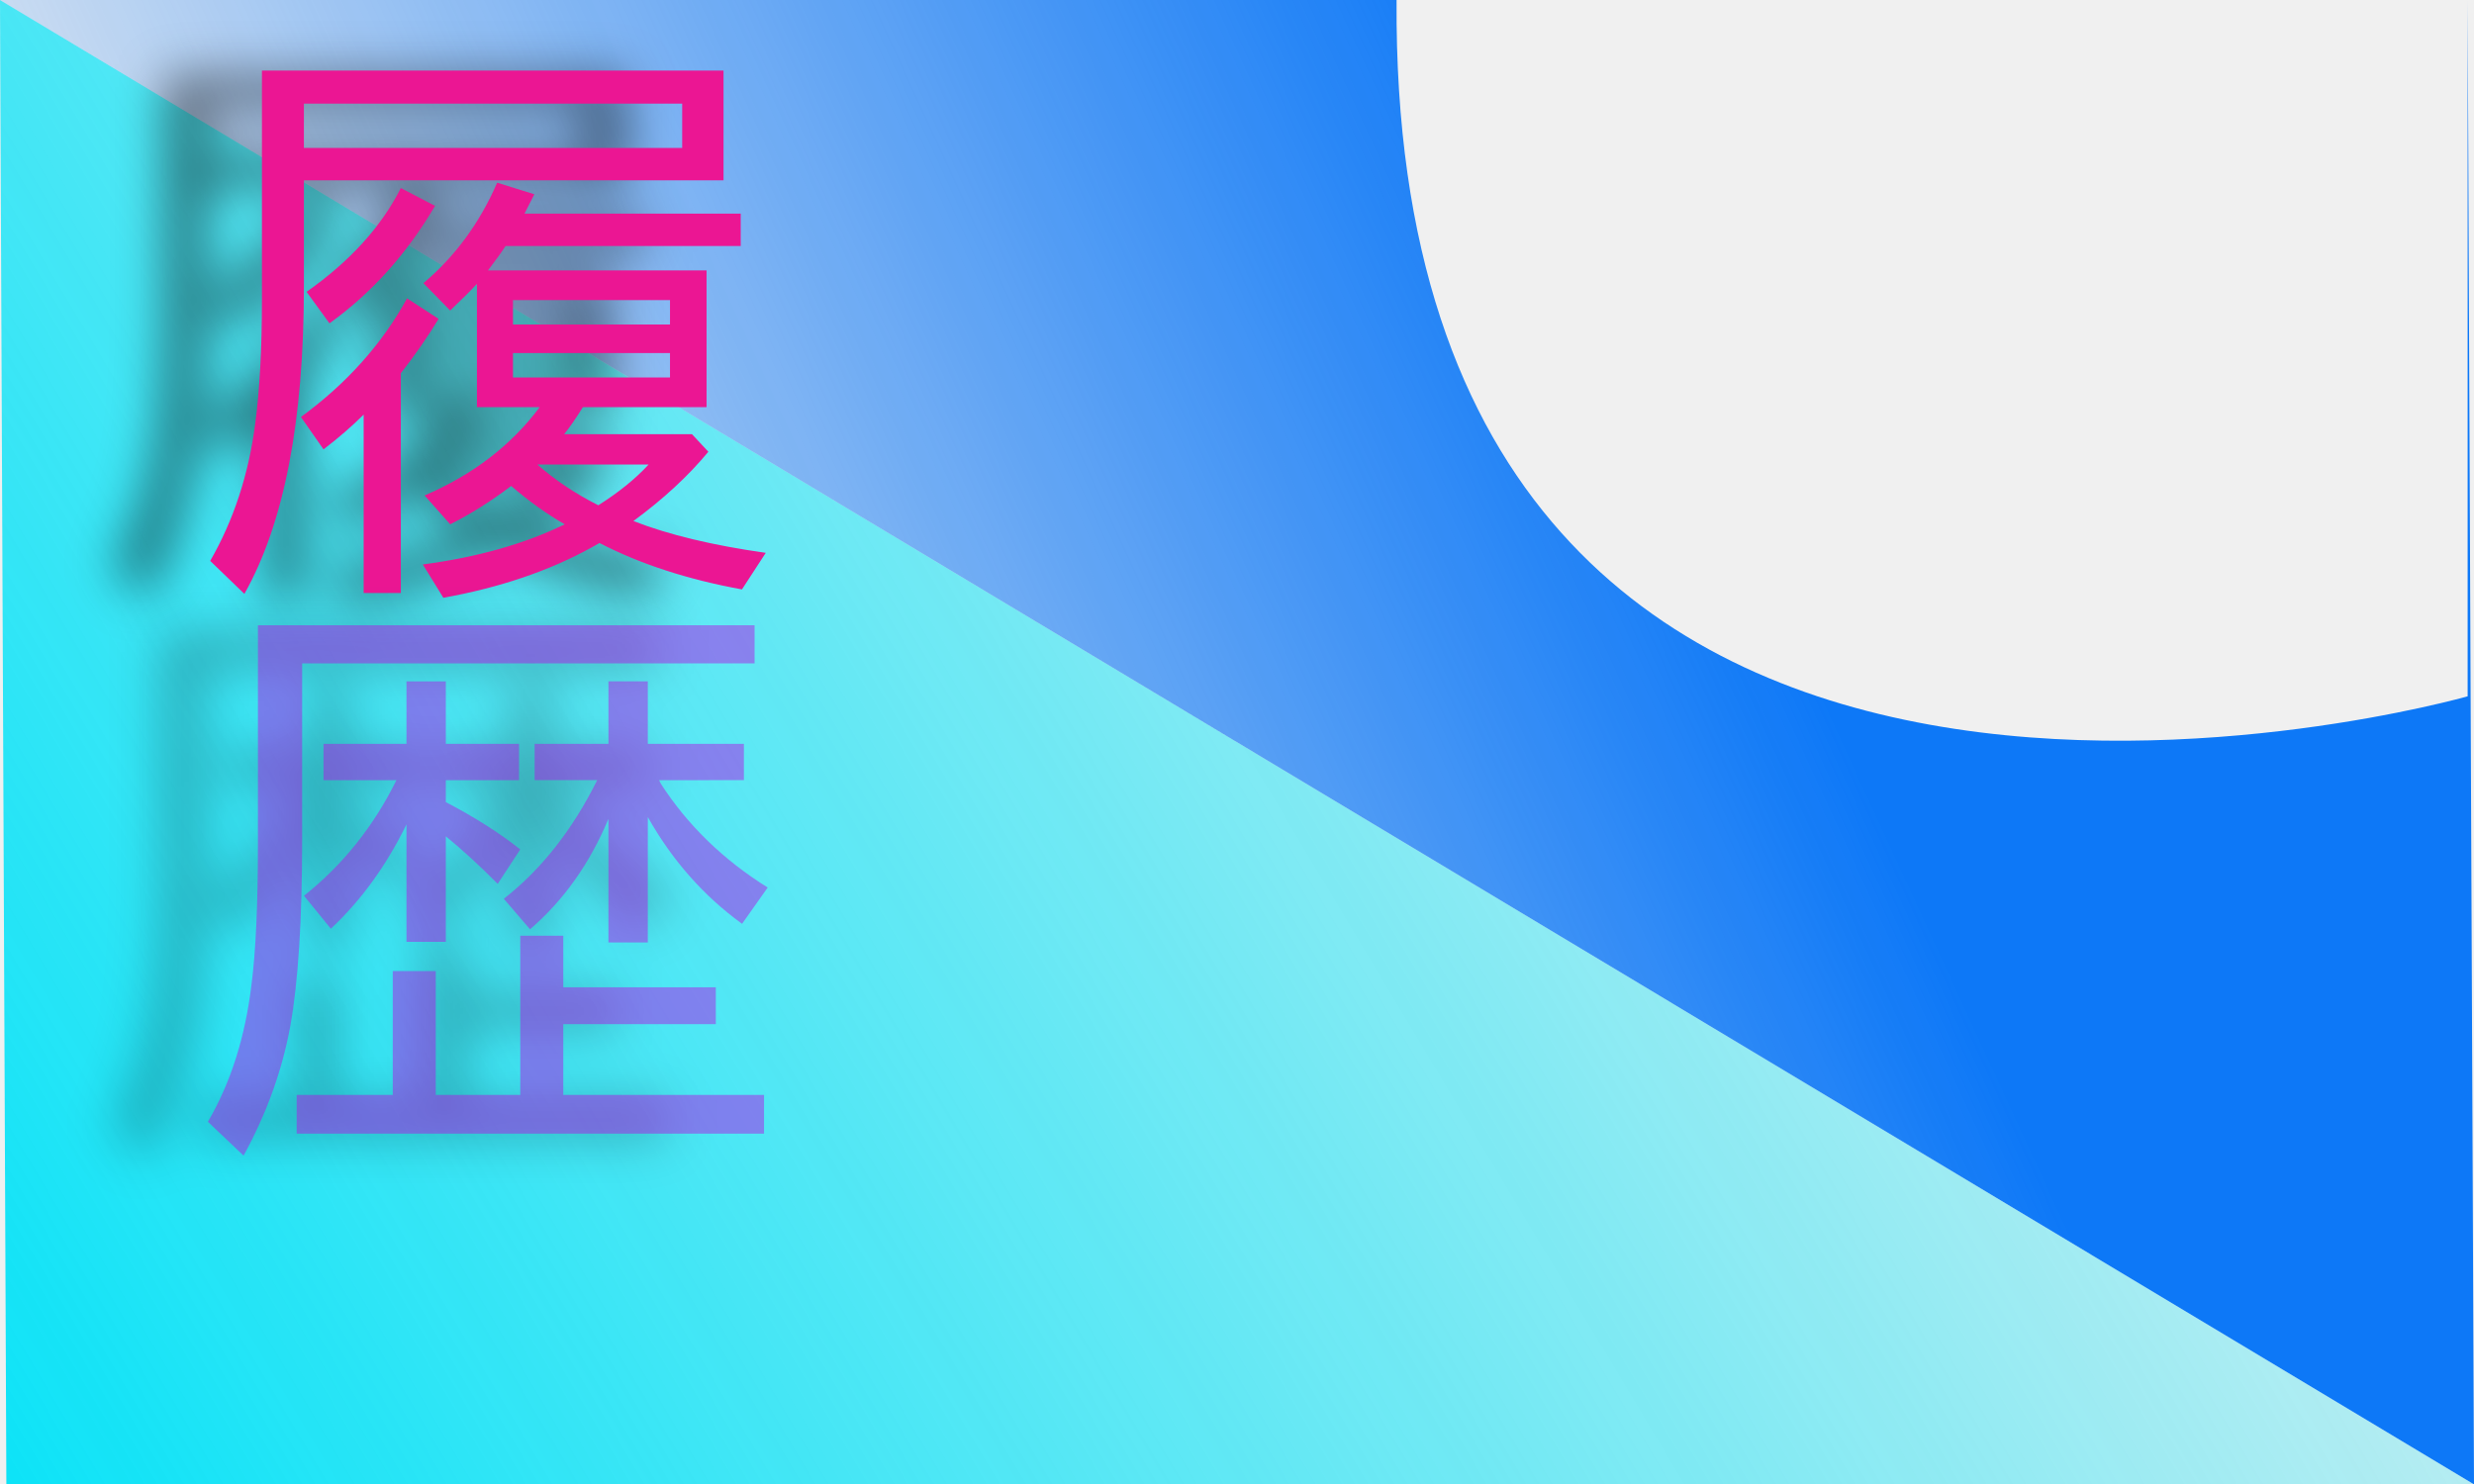
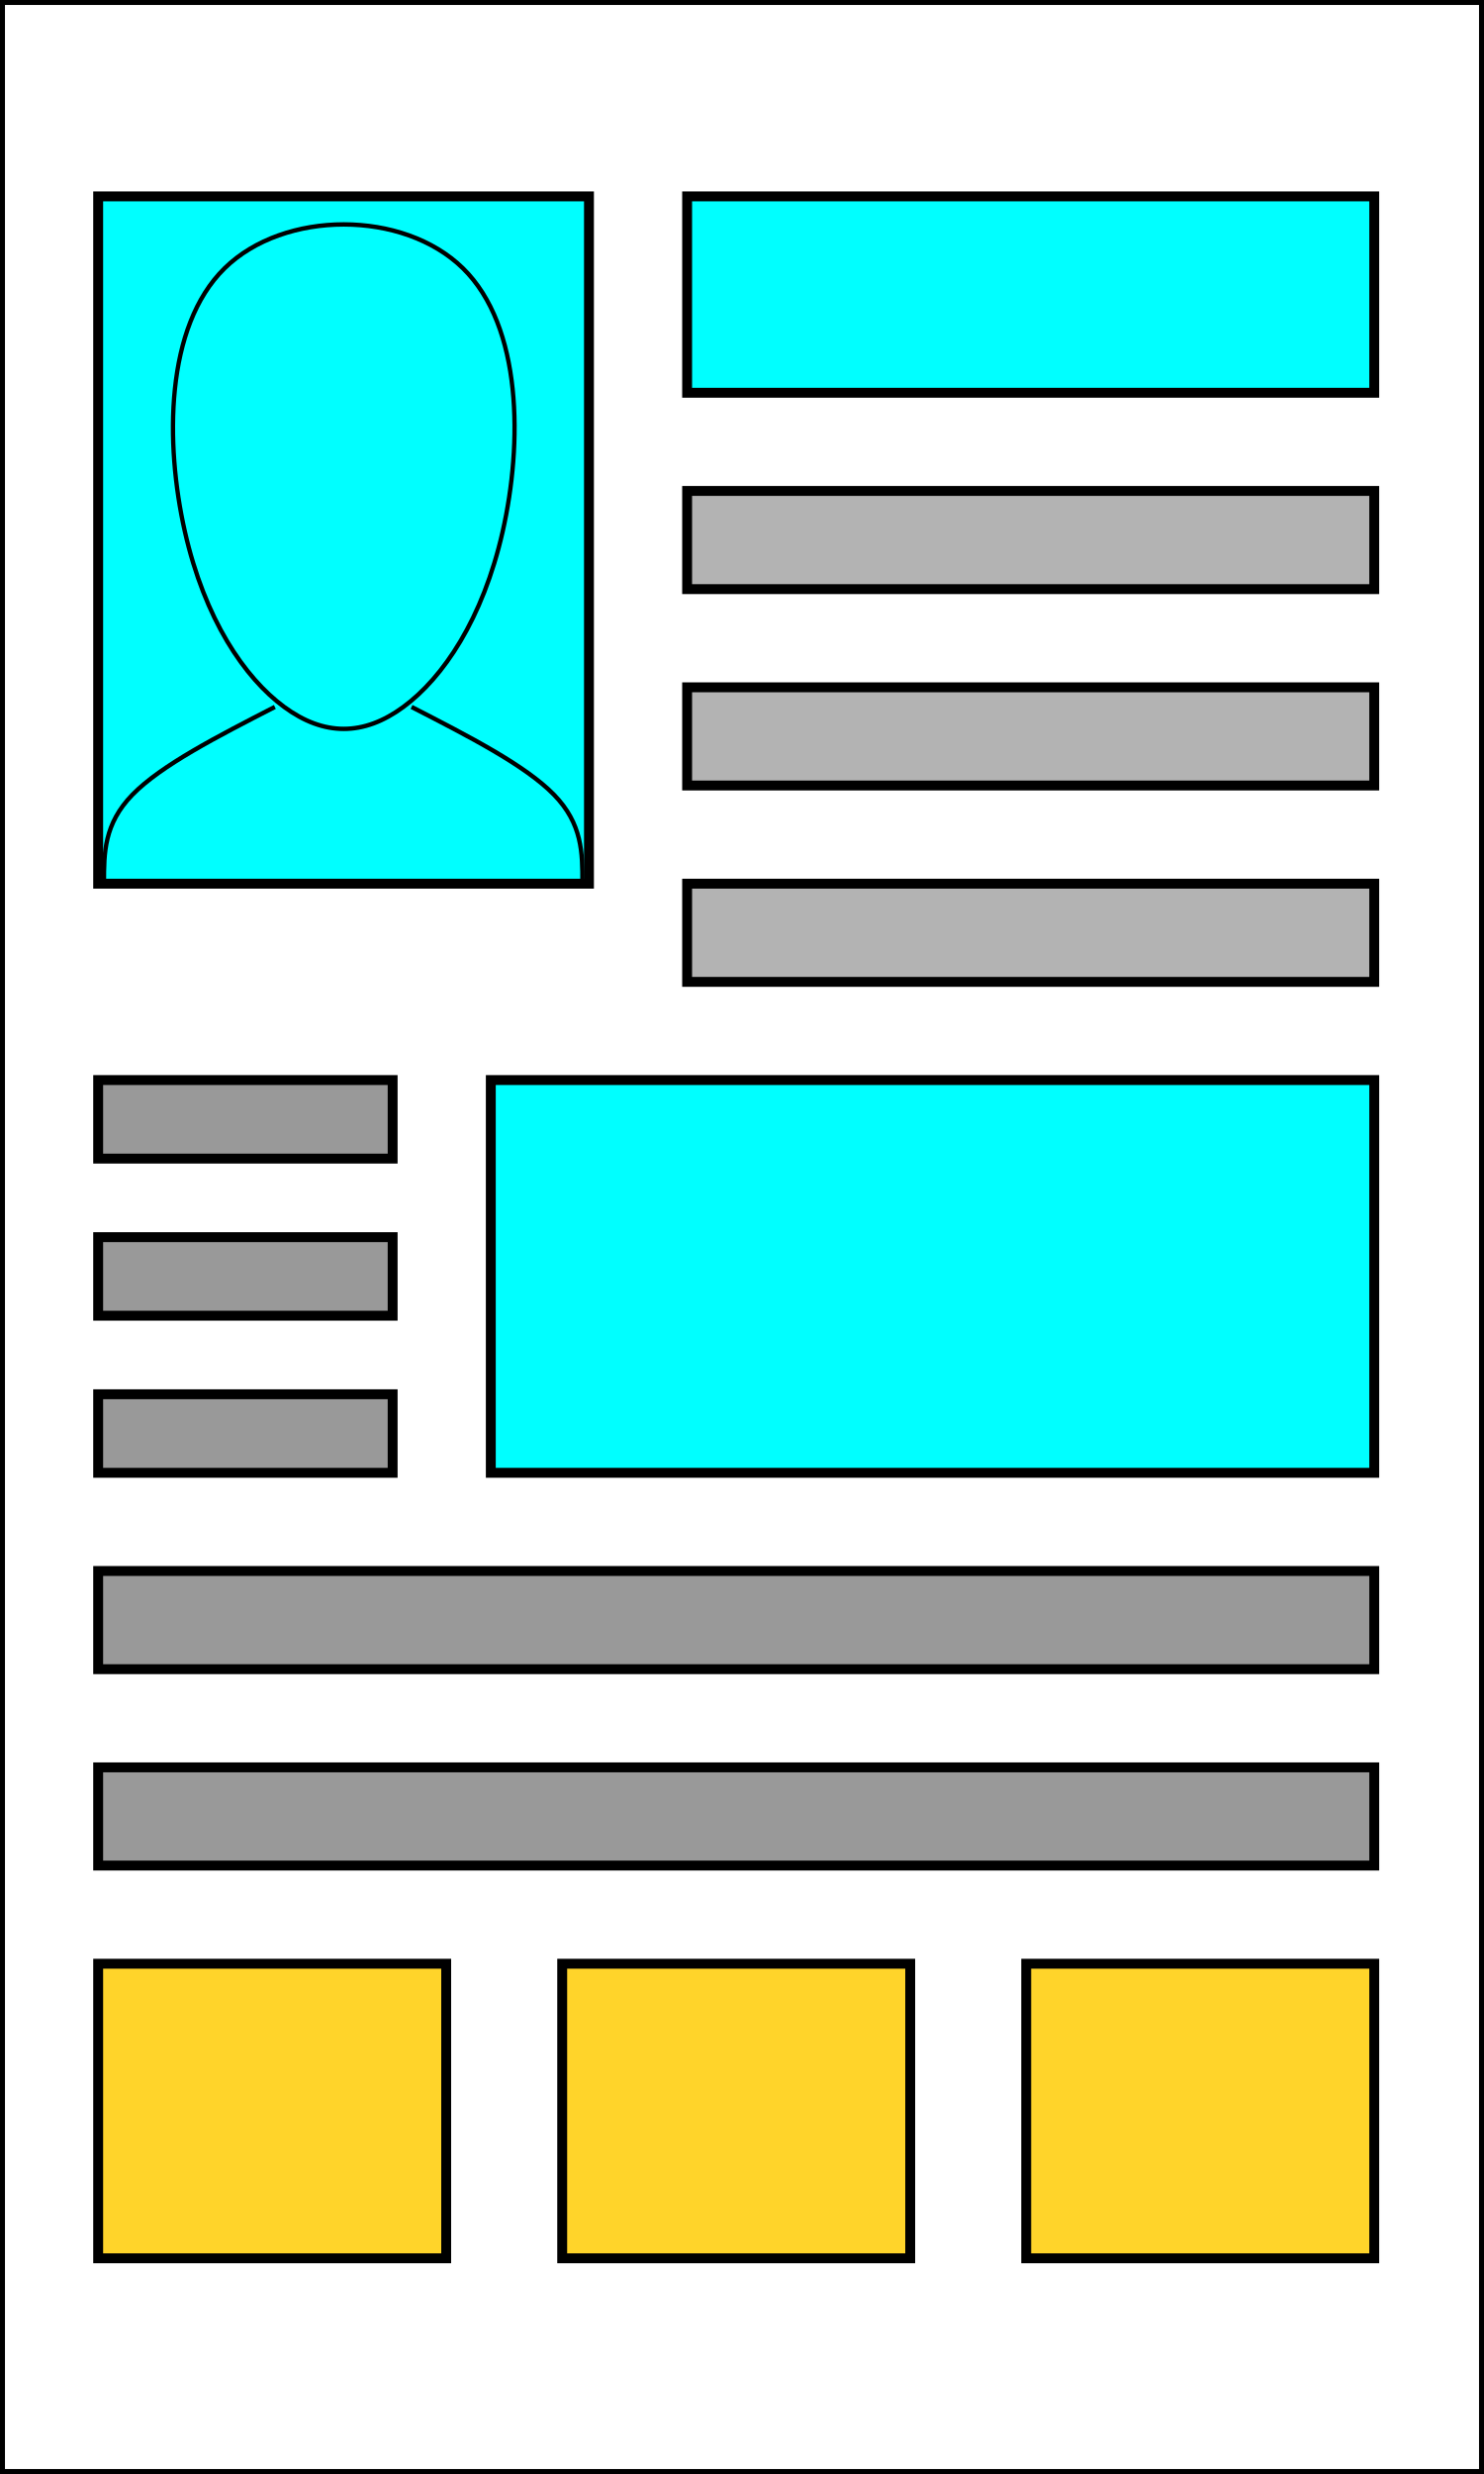
- <svg xmlns="http://www.w3.org/2000/svg" xmlns:xlink="http://www.w3.org/1999/xlink" width="500" height="300" viewBox="0 0 132.292 79.375" version="1.1" id="svg52301">
-   <defs id="defs52298">
-     <linearGradient id="linearGradient57833">
-       <stop style="stop-color:#0d78f7;stop-opacity:1;" offset="0" id="stop57829" />
-       <stop style="stop-color:#0d78f7;stop-opacity:0;" offset="1" id="stop57831" />
-     </linearGradient>
-     <linearGradient id="linearGradient54738">
-       <stop style="stop-color:#0de3f7;stop-opacity:1;" offset="0" id="stop54734" />
-       <stop style="stop-color:#0de3f7;stop-opacity:0;" offset="1" id="stop54736" />
-     </linearGradient>
-     <linearGradient xlink:href="#linearGradient54738" id="linearGradient54740" x1="0" y1="79.375" x2="132.292" y2="-1.2031856e-13" gradientUnits="userSpaceOnUse" gradientTransform="matrix(0.9974327,0,0,1.000261,0.3396316,0)" />
-     <linearGradient xlink:href="#linearGradient57833" id="linearGradient57835" x1="80.602" y1="-1.2031856e-13" x2="0" y2="37.234" gradientUnits="userSpaceOnUse" gradientTransform="scale(0.9974323,1.000261)" />
-     <filter style="color-interpolation-filters:sRGB;" id="filter82355" x="-0.28" y="-0.111" width="1.385" height="1.233">
-       <feFlood flood-opacity="0.498" flood-color="rgb(0,0,0)" result="flood" id="feFlood82345" />
-       <feComposite in="flood" in2="SourceGraphic" operator="in" result="composite1" id="feComposite82347" />
-       <feGaussianBlur in="composite1" stdDeviation="1.3" result="blur" id="feGaussianBlur82349" />
-       <feOffset dx="-5.197" dy="0.316" result="offset" id="feOffset82351" />
-       <feComposite in="SourceGraphic" in2="offset" operator="over" result="composite2" id="feComposite82353" />
-     </filter>
-     <filter style="color-interpolation-filters:sRGB;" id="filter82385" x="-0.278" y="-0.11" width="1.382" height="1.231">
-       <feFlood flood-opacity="0.498" flood-color="rgb(0,0,0)" result="flood" id="feFlood82375" />
-       <feComposite in="flood" in2="SourceGraphic" operator="in" result="composite1" id="feComposite82377" />
-       <feGaussianBlur in="composite1" stdDeviation="1.3" result="blur" id="feGaussianBlur82379" />
-       <feOffset dx="-5.197" dy="0.316" result="offset" id="feOffset82381" />
-       <feComposite in="SourceGraphic" in2="offset" operator="over" result="composite2" id="feComposite82383" />
-     </filter>
-   </defs>
+ <svg xmlns="http://www.w3.org/2000/svg" width="300mm" height="500mm" viewBox="0 0 300 500" version="1.1" id="svg5">
+   <defs id="defs2">
+     </defs>
  <g id="layer1">
-     <path style="fill:url(#linearGradient54740);fill-opacity:1;stroke:#000000;stroke-width:0;stroke-linecap:butt;stroke-linejoin:miter;stroke-miterlimit:4;stroke-dasharray:none;stroke-opacity:1" d="M 0,0 0.34,79.396 H 132.292 Z" id="path52492" />
-     <path id="path52492-0" style="fill:url(#linearGradient57835);fill-opacity:1;stroke:#000000;stroke-width:0;stroke-linecap:butt;stroke-linejoin:miter;stroke-miterlimit:4;stroke-dasharray:none;stroke-opacity:1" d="M 0,0 132.292,79.396 131.952,0 v 37.244 c 0,0 -57.653,16.457 -57.273,-37.244 z" />
-     <g aria-label="履" id="text61133" style="font-size:25.4px;line-height:1.25;font-family:Carlito;-inkscape-font-specification:Carlito;stroke-width:0.265;filter:url(#filter82355)">
-       <path d="m 31.167,21.778 q -0.573,0.922 -1.002,1.447 h 6.838 l 0.875,0.938 q -1.622,1.956 -4.008,3.705 2.799,1.097 7.077,1.702 l -1.272,1.956 q -4.357,-0.795 -7.618,-2.481 l -0.398,0.223 q -3.419,1.892 -7.952,2.704 l -1.097,-1.781 q 4.405,-0.588 7.586,-2.147 -1.415,-0.811 -2.863,-2.051 -1.638,1.24 -3.26,2.051 l -1.368,-1.543 q 3.88,-1.67 6.154,-4.723 h -3.356 v -6.6 q -0.35,0.398 -1.431,1.431 l -1.431,-1.463 q 2.544,-2.147 3.944,-5.375 l 1.988,0.62 -0.525,1.034 h 11.561 v 1.733 H 27.032 q -0.27,0.429 -0.938,1.304 H 37.782 v 7.315 z m -3.737,-5.725 v 1.304 h 8.397 v -1.304 z m 0,2.831 v 1.304 h 8.397 v -1.304 z m 4.564,8.142 q 1.654,-1.05 2.688,-2.179 h -5.948 q 1.431,1.256 3.26,2.179 z M 21.434,19.965 v 11.752 h -1.988 v -9.542 q -0.922,0.922 -2.147,1.861 l -1.209,-1.733 q 3.674,-2.688 5.677,-6.345 l 1.686,1.097 q -0.875,1.447 -2.02,2.91 z M 38.689,3.776 V 9.644 H 16.25 v 5.693 q 0,10.782 -3.181,16.428 L 11.24,30 q 1.877,-3.26 2.401,-7.299 0.366,-2.704 0.366,-6.679 V 3.776 Z M 36.478,5.541 H 16.25 V 7.911 H 36.478 Z M 16.393,15.608 q 3.467,-2.433 5.041,-5.55 l 1.829,0.954 q -2.274,3.864 -5.646,6.282 z" id="path72864" style="fill:#eb1693;fill-opacity:1;stroke-width:0;stroke-miterlimit:4;stroke-dasharray:none" />
-     </g>
-     <g aria-label="歴" id="text68467" style="font-size:25.4px;line-height:1.25;font-family:Carlito;-inkscape-font-specification:Carlito;stroke-width:0;stroke-miterlimit:4;stroke-dasharray:none;fill:#000000;fill-opacity:1;stroke:#87f224;stroke-opacity:1;filter:url(#filter82385)">
-       <path d="m 21.736,44.095 q -1.631,3.328 -4.046,5.579 L 16.255,47.912 q 3.116,-2.48 4.943,-6.183 h -3.899 v -1.941 h 4.437 v -3.344 h 2.104 v 3.344 h 3.915 v 1.941 h -3.915 v 1.175 q 2.316,1.207 3.98,2.529 l -1.207,1.843 q -1.419,-1.436 -2.773,-2.545 v 5.644 H 21.736 Z M 35.243,41.729 35.341,41.925 q 2.137,3.312 5.71,5.546 l -1.37,1.941 q -3.083,-2.235 -5.041,-5.71 v 6.705 H 32.535 v -6.607 q -1.501,3.589 -4.192,5.905 l -1.403,-1.631 q 3.018,-2.365 4.992,-6.346 h -3.344 v -1.941 h 3.948 v -3.344 h 2.104 v 3.344 h 5.139 v 1.941 z M 30.121,58.564 H 40.855 v 2.072 H 15.863 v -2.072 h 5.139 V 51.941 h 2.3 v 6.623 h 4.519 v -8.515 h 2.3 v 2.757 h 8.156 v 1.974 H 30.121 Z M 16.157,35.482 v 9.429 q 0,6.46 -0.636,9.984 -0.653,3.556 -2.496,6.917 L 11.116,60 q 1.827,-3.116 2.333,-7.341 0.343,-2.675 0.343,-7.488 V 33.442 h 26.558 v 2.039 z" id="path72789" style="fill:#b414e7;fill-opacity:0.477;stroke:#87f224;stroke-width:0;stroke-miterlimit:4;stroke-dasharray:none;stroke-opacity:1" />
+     <rect style="fill:#ffffff;fill-rule:evenodd;stroke:#000000;stroke-width:2.008;stroke-miterlimit:4;stroke-dasharray:none;stroke-opacity:1" id="rect3551" width="300" height="500" x="0" y="0" />
+     <rect style="fill:#00ffff;fill-rule:evenodd;stroke-width:2;stroke-miterlimit:4;stroke-dasharray:none;stroke:#000000;stroke-opacity:1" id="rect856" width="99.219" height="138.906" x="19.844" y="39.688" />
+     <rect style="fill:#00ffff;fill-rule:evenodd;stroke-width:2;stroke-miterlimit:4;stroke-dasharray:none;stroke:#000000;stroke-opacity:1" id="rect858" width="138.906" height="39.688" x="138.906" y="39.688" />
+     <rect style="fill:#b3b3b3;fill-rule:evenodd;stroke-width:2;stroke-miterlimit:4;stroke-dasharray:none;stroke:#000000;stroke-opacity:1" id="rect860" width="138.906" height="19.844" x="138.906" y="99.219" />
+     <rect style="fill:#b3b3b3;fill-rule:evenodd;stroke-width:2;stroke-miterlimit:4;stroke-dasharray:none;stroke:#000000;stroke-opacity:1" id="rect862" width="138.906" height="19.844" x="138.906" y="138.906" />
+     <rect style="fill:#b3b3b3;fill-rule:evenodd;stroke-width:2;stroke-miterlimit:4;stroke-dasharray:none;stroke:#000000;stroke-opacity:1" id="rect864" width="138.906" height="19.844" x="138.906" y="178.594" />
+     <rect style="fill:#00ffff;fill-rule:evenodd;stroke-width:2;stroke-miterlimit:4;stroke-dasharray:none;stroke:#000000;stroke-opacity:1" id="rect866" width="178.594" height="79.375" x="99.219" y="218.281" />
+     <rect style="fill:#999999;fill-rule:evenodd;stroke-width:2;stroke-miterlimit:4;stroke-dasharray:none;stroke:#000000;stroke-opacity:1" id="rect868" width="59.531" height="15.875" x="19.844" y="218.281" />
+     <rect style="fill:#999999;fill-rule:evenodd;stroke-width:2;stroke-miterlimit:4;stroke-dasharray:none;stroke:#000000;stroke-opacity:1" id="rect870" width="59.531" height="15.875" x="19.844" y="250.031" />
+     <rect style="fill:#999999;fill-rule:evenodd;stroke-width:2;stroke-miterlimit:4;stroke-dasharray:none;stroke:#000000;stroke-opacity:1" id="rect872" width="59.531" height="15.875" x="19.844" y="281.781" />
+     <rect style="fill:#999999;fill-rule:evenodd;stroke-width:2;stroke-miterlimit:4;stroke-dasharray:none;stroke:#000000;stroke-opacity:1" id="rect874" width="257.969" height="19.844" x="19.844" y="317.5" />
+     <rect style="fill:#999999;fill-rule:evenodd;stroke-width:2;stroke-miterlimit:4;stroke-dasharray:none;stroke:#000000;stroke-opacity:1" id="rect876" width="257.969" height="19.844" x="19.844" y="357.188" />
+     <rect style="fill:#ffd42a;fill-rule:evenodd;stroke-width:2;stroke-miterlimit:4;stroke-dasharray:none;stroke:#000000;stroke-opacity:1" id="rect980" width="70.355" height="59.531" x="19.844" y="396.875" />
+     <rect style="fill:#ffd42a;fill-rule:evenodd;stroke-width:2;stroke-miterlimit:4;stroke-dasharray:none;stroke:#000000;stroke-opacity:1" id="rect982" width="70.355" height="59.531" x="113.651" y="396.875" />
+     <rect style="fill:#ffd42a;fill-rule:evenodd;stroke-width:2;stroke-miterlimit:4;stroke-dasharray:none;stroke:#000000;stroke-opacity:1" id="rect984" width="70.355" height="59.531" x="207.457" y="396.875" />
+     <g id="g3473" style="stroke-width:1;stroke-miterlimit:4;stroke-dasharray:none;fill:none;fill-opacity:1" transform="matrix(0.8703705,0,0,0.8935063,190.2795,18.76139)">
+       <path style="fill:none;stroke:#000000;stroke-width:1;stroke-linecap:butt;stroke-linejoin:miter;stroke-miterlimit:4;stroke-dasharray:none;stroke-opacity:1;fill-opacity:1" d="m -178.594,39.688 v 0" id="path2810" />
+       <path style="fill:none;stroke:#000000;stroke-width:1;stroke-linecap:butt;stroke-linejoin:miter;stroke-miterlimit:4;stroke-dasharray:none;stroke-opacity:1;fill-opacity:1" d="m -101.865,99.219 c 4.614,-19.844 4.614,-46.302 -9.228,-59.531 -13.842,-13.229 -41.524,-13.229 -55.365,2.65e-4 -13.841,13.229 -13.841,39.687 -9.227,59.531 4.614,19.844 13.841,33.073 23.068,39.687 9.227,6.615 18.455,6.615 27.683,5e-5 9.228,-6.615 18.455,-19.844 23.069,-39.688 z" id="path3005" />
+       <path style="fill:none;stroke:#000000;stroke-width:1;stroke-linecap:butt;stroke-linejoin:miter;stroke-miterlimit:4;stroke-dasharray:none;stroke-opacity:1;fill-opacity:1" d="m -154.781,138.906 c -13.229,6.615 -26.458,13.229 -33.073,19.844 -6.615,6.615 -6.615,13.229 -6.615,19.844" id="path3122" />
+       <path style="fill:none;stroke:#000000;stroke-width:1;stroke-linecap:butt;stroke-linejoin:miter;stroke-miterlimit:4;stroke-dasharray:none;stroke-opacity:1;fill-opacity:1" d="m -123.031,138.906 c 13.229,6.615 26.458,13.229 33.073,19.844 6.615,6.615 6.615,13.229 6.615,19.844" id="path3122-1" />
+       <path style="fill:none;stroke:#000000;stroke-width:1;stroke-linecap:butt;stroke-linejoin:miter;stroke-miterlimit:4;stroke-dasharray:none;stroke-opacity:1;fill-opacity:1" d="m -194.469,178.594 c 37.042,0 74.084,0 111.125,0" id="path3384" />
    </g>
  </g>
</svg>
